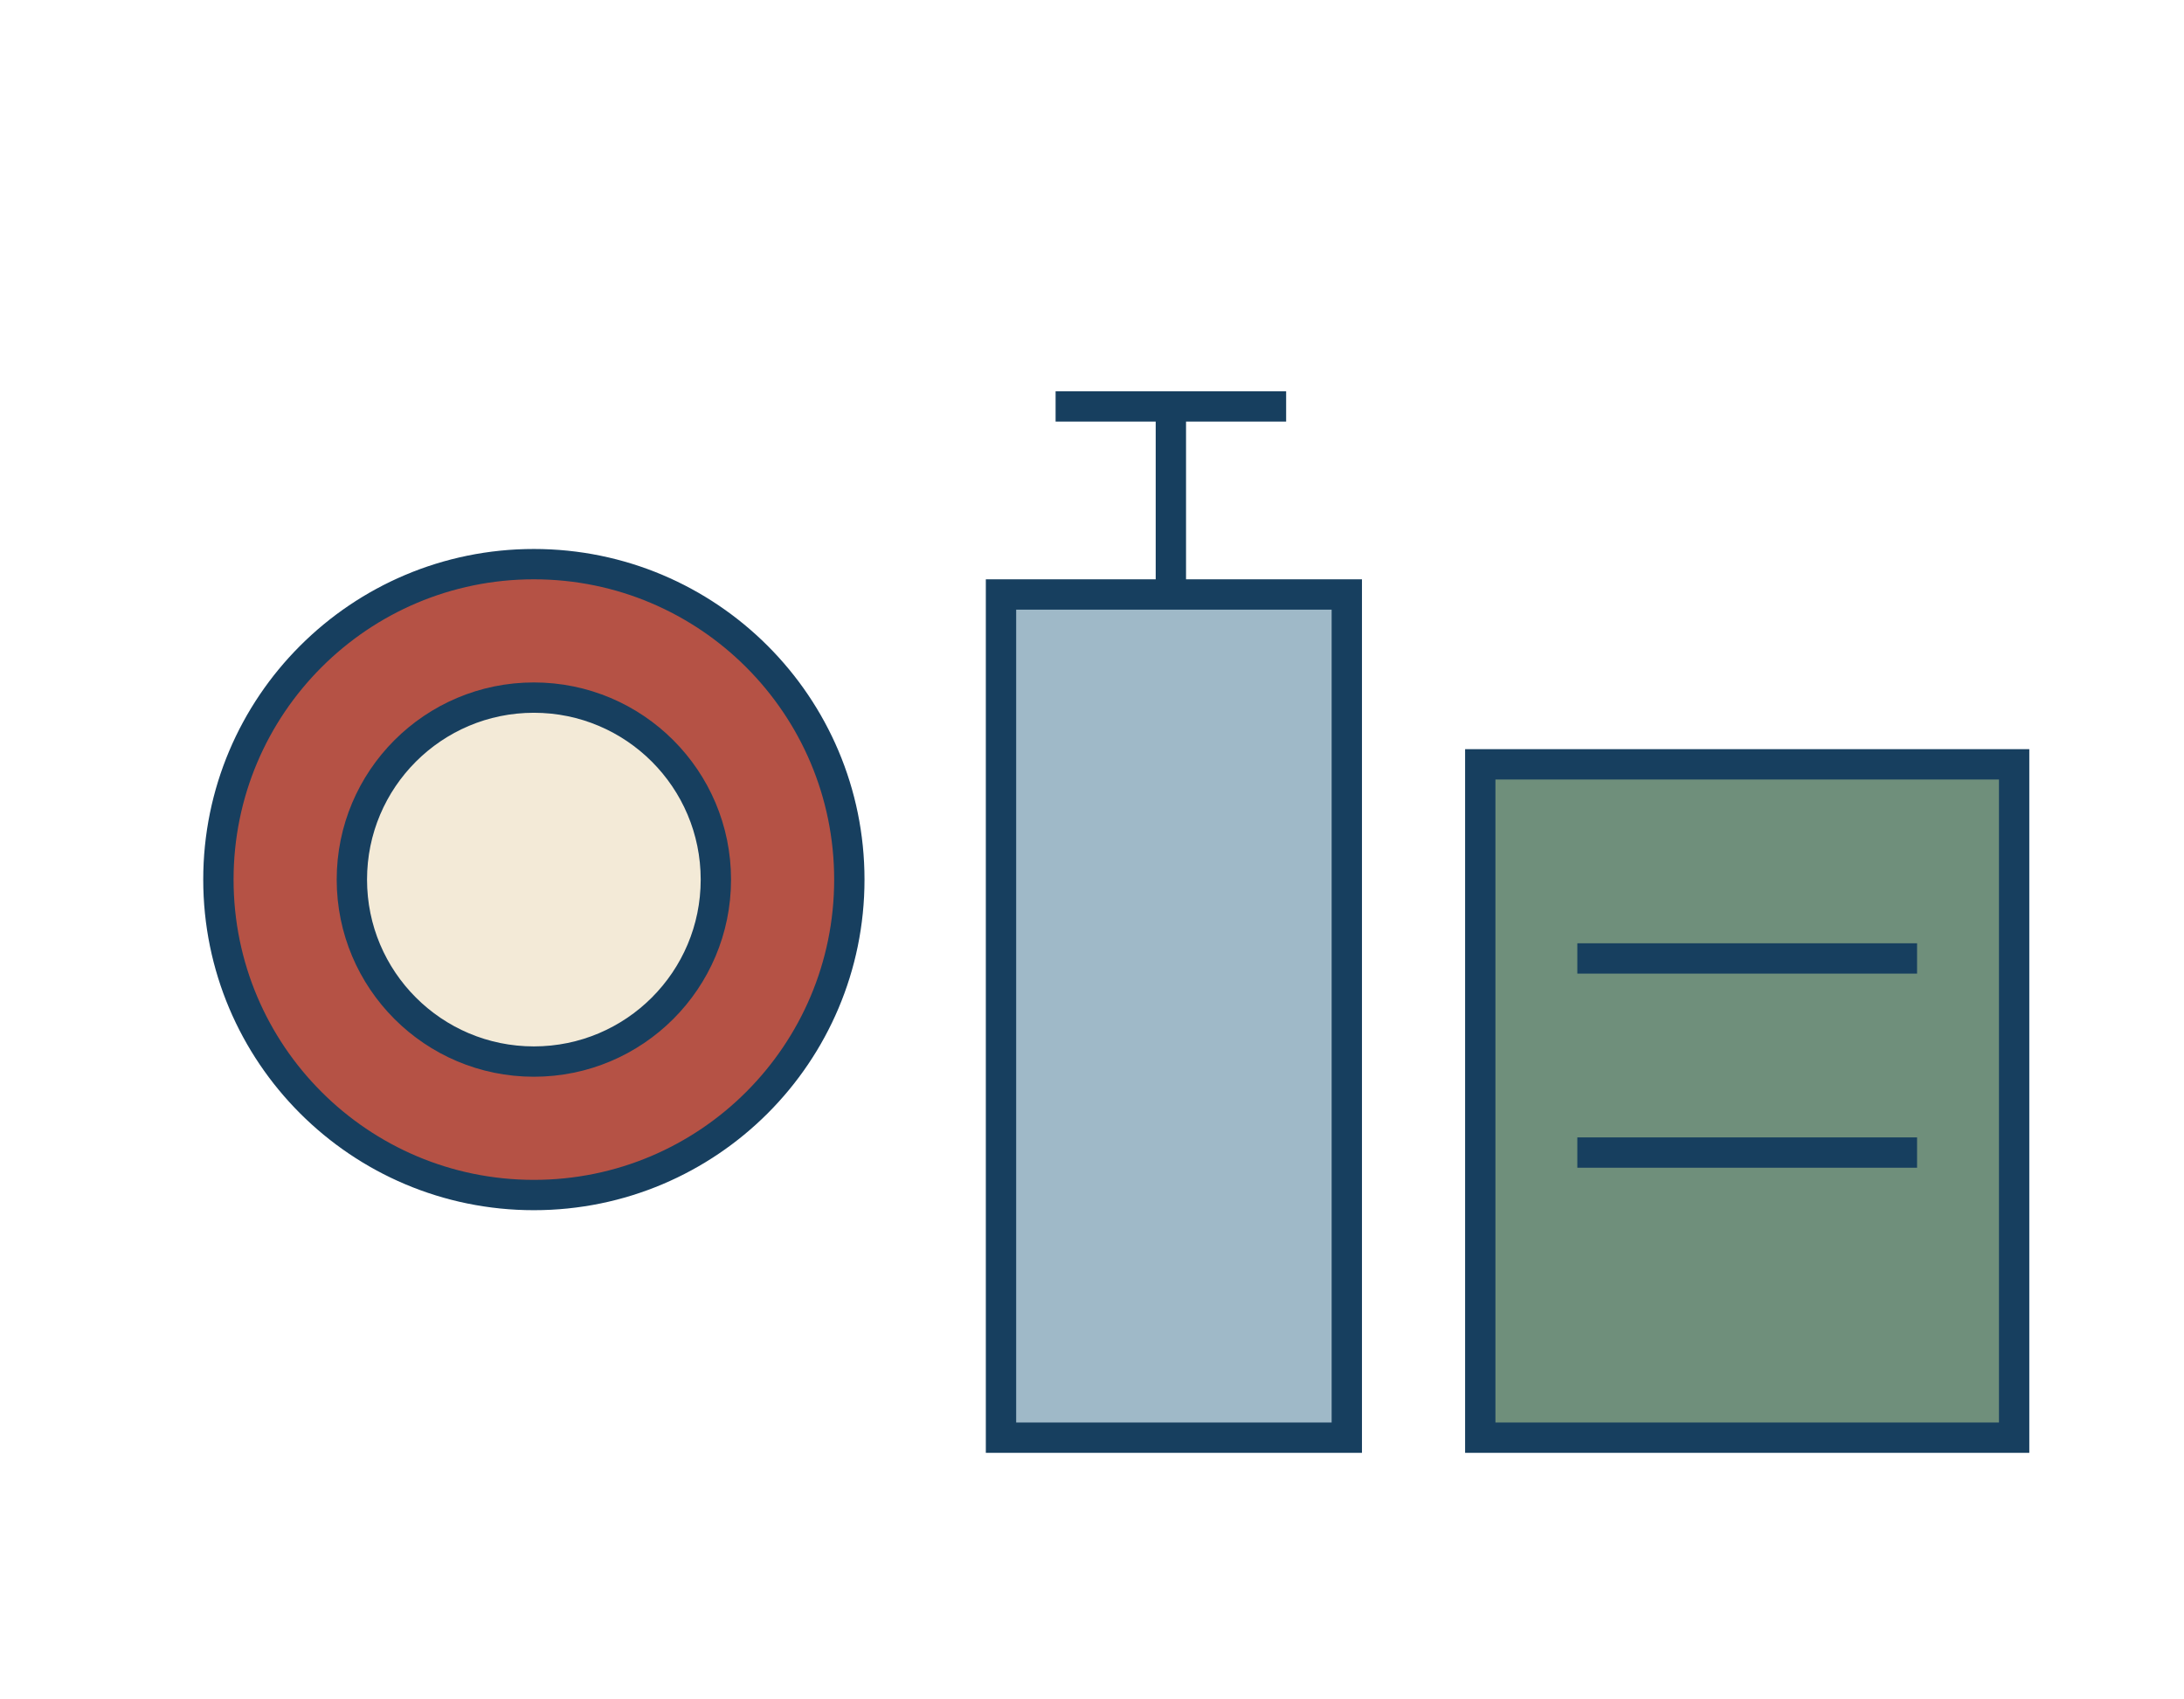
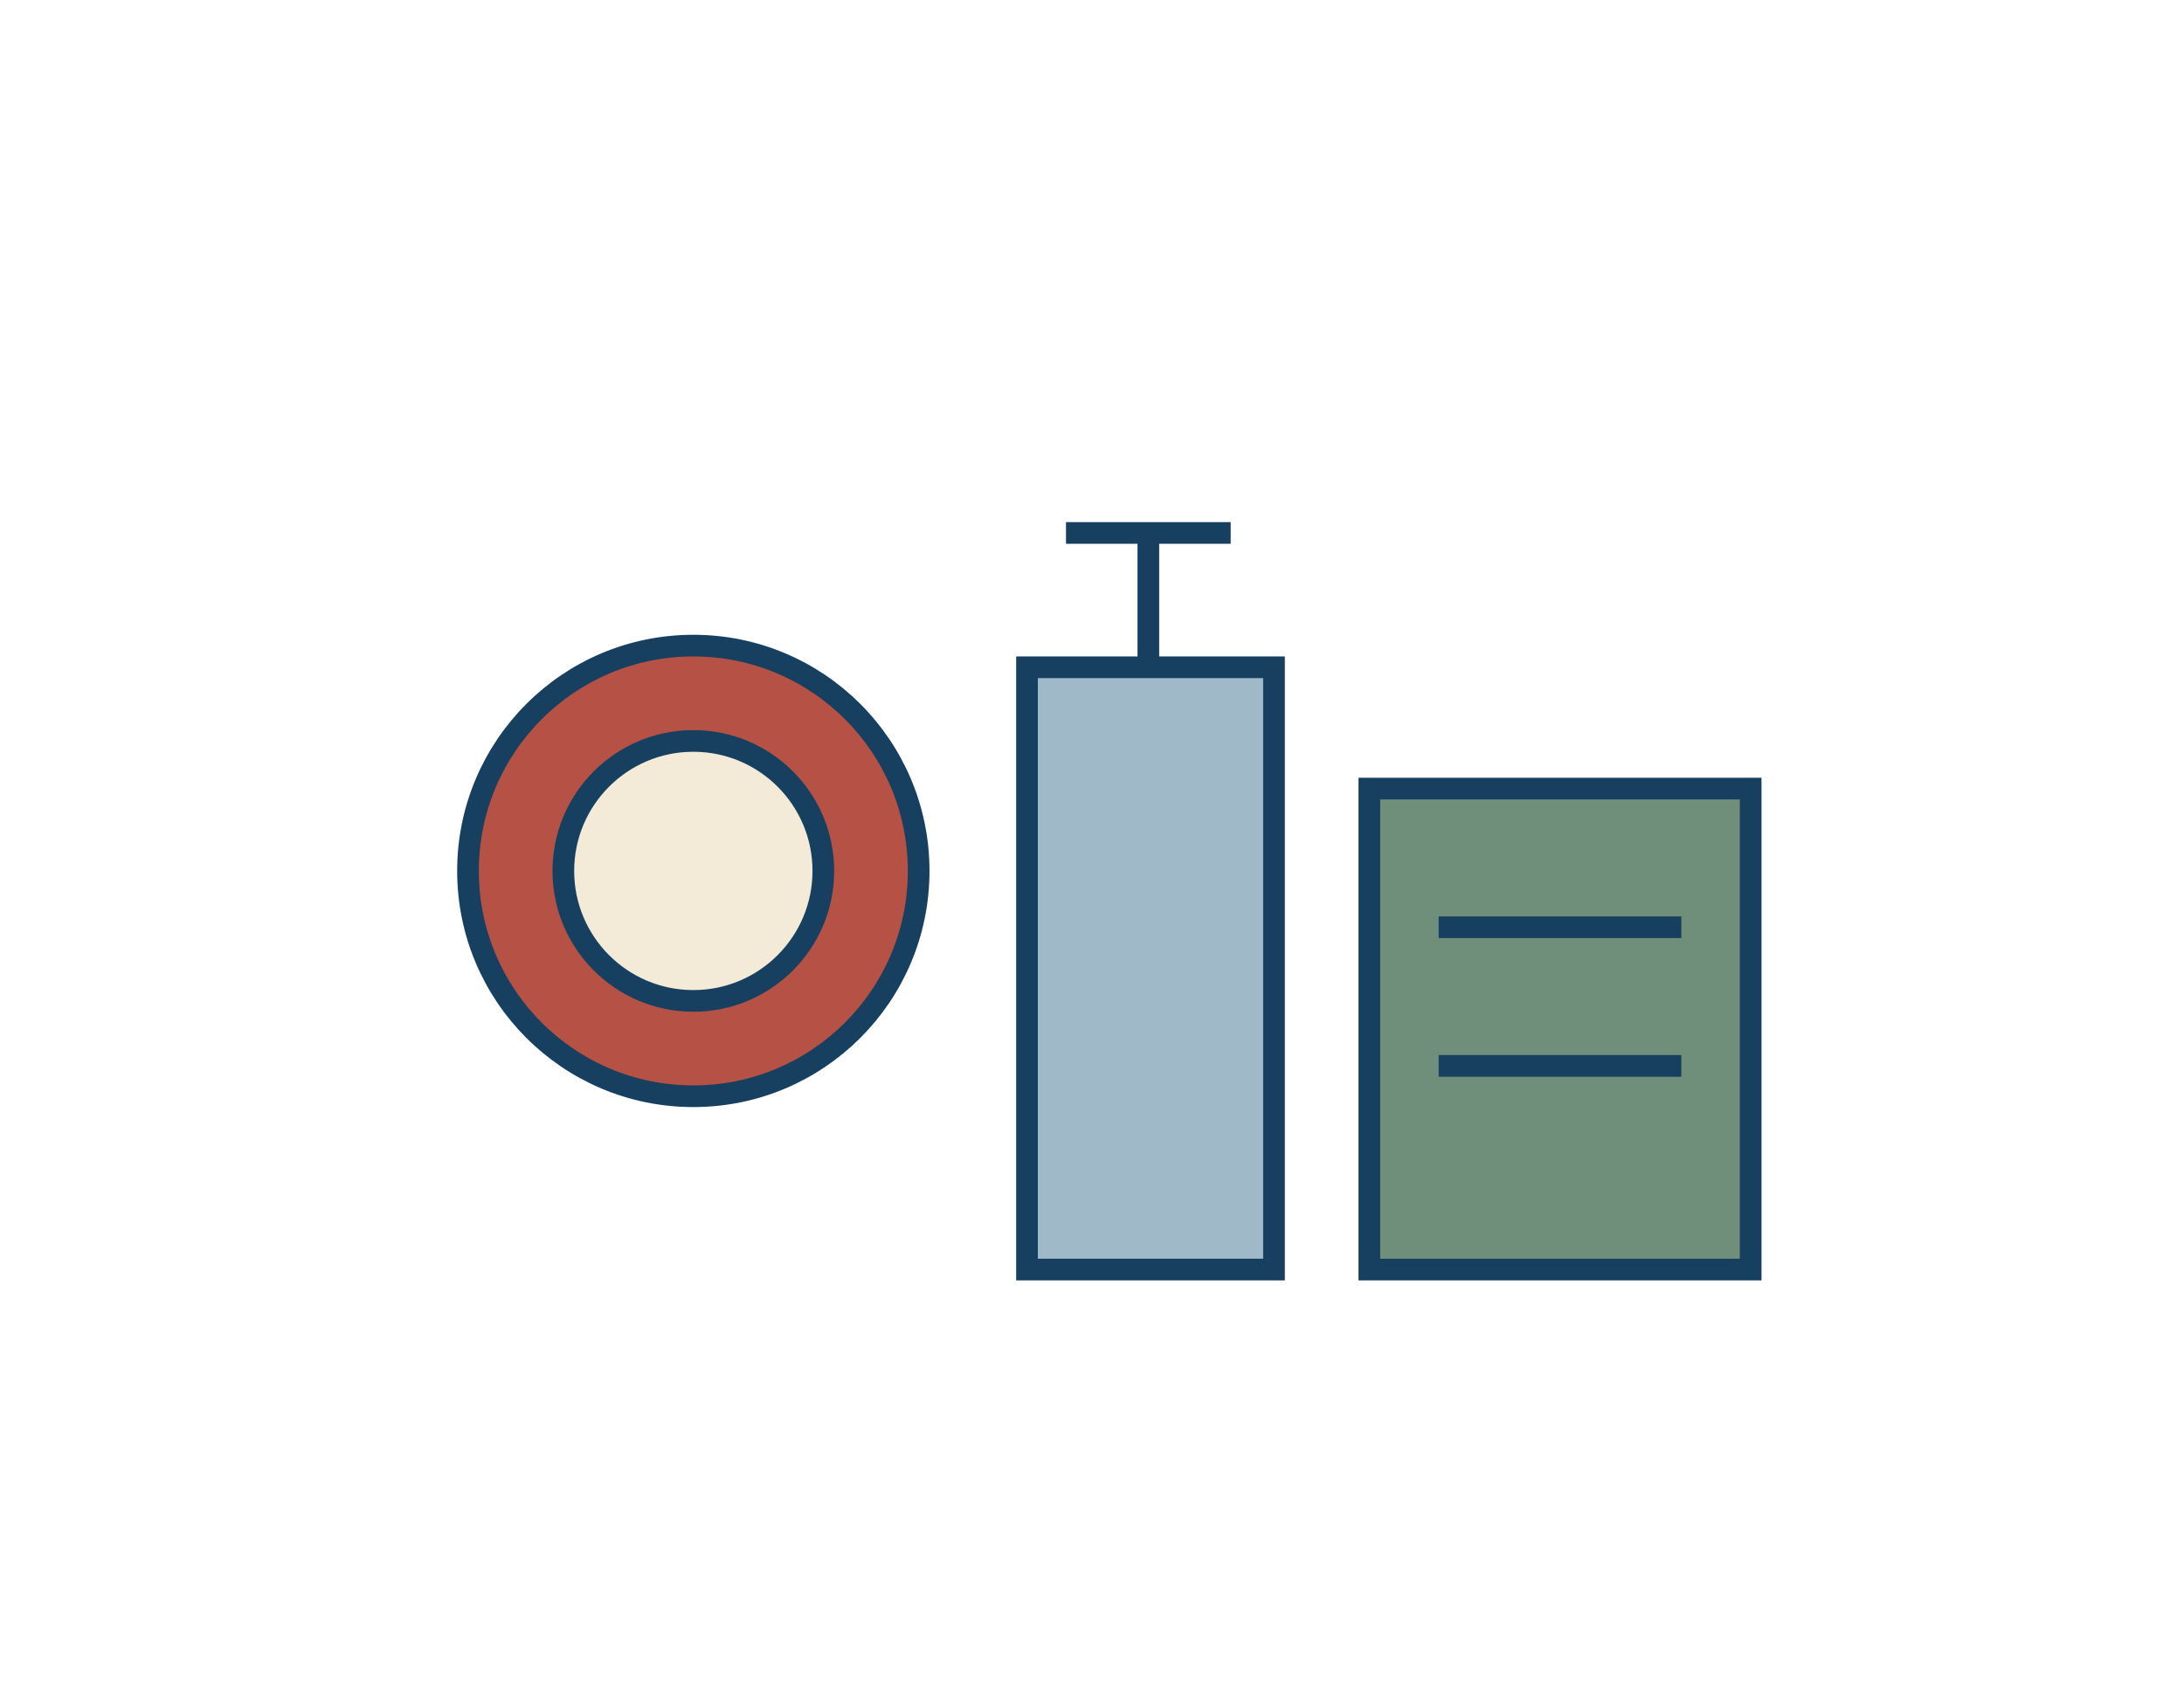
- <svg xmlns="http://www.w3.org/2000/svg" viewBox="0 0 360 280">
+ <svg xmlns="http://www.w3.org/2000/svg" viewBox="-72 -56 504 392">
  <g stroke="#173f5f" stroke-width="5">
    <circle cx="88" cy="145" r="52" fill="#b55245" />
    <circle cx="88" cy="145" r="30" fill="#f3ead7" />
    <path fill="#9fb9c8" d="M165 98h57v139h-57z" />
    <path d="M193 98V67M174 67h38" fill="none" />
    <path fill="#6f8f7b" d="M244 126h88v111h-88z" />
    <path d="M260 158h56M260 190h56" fill="none" />
  </g>
</svg>
